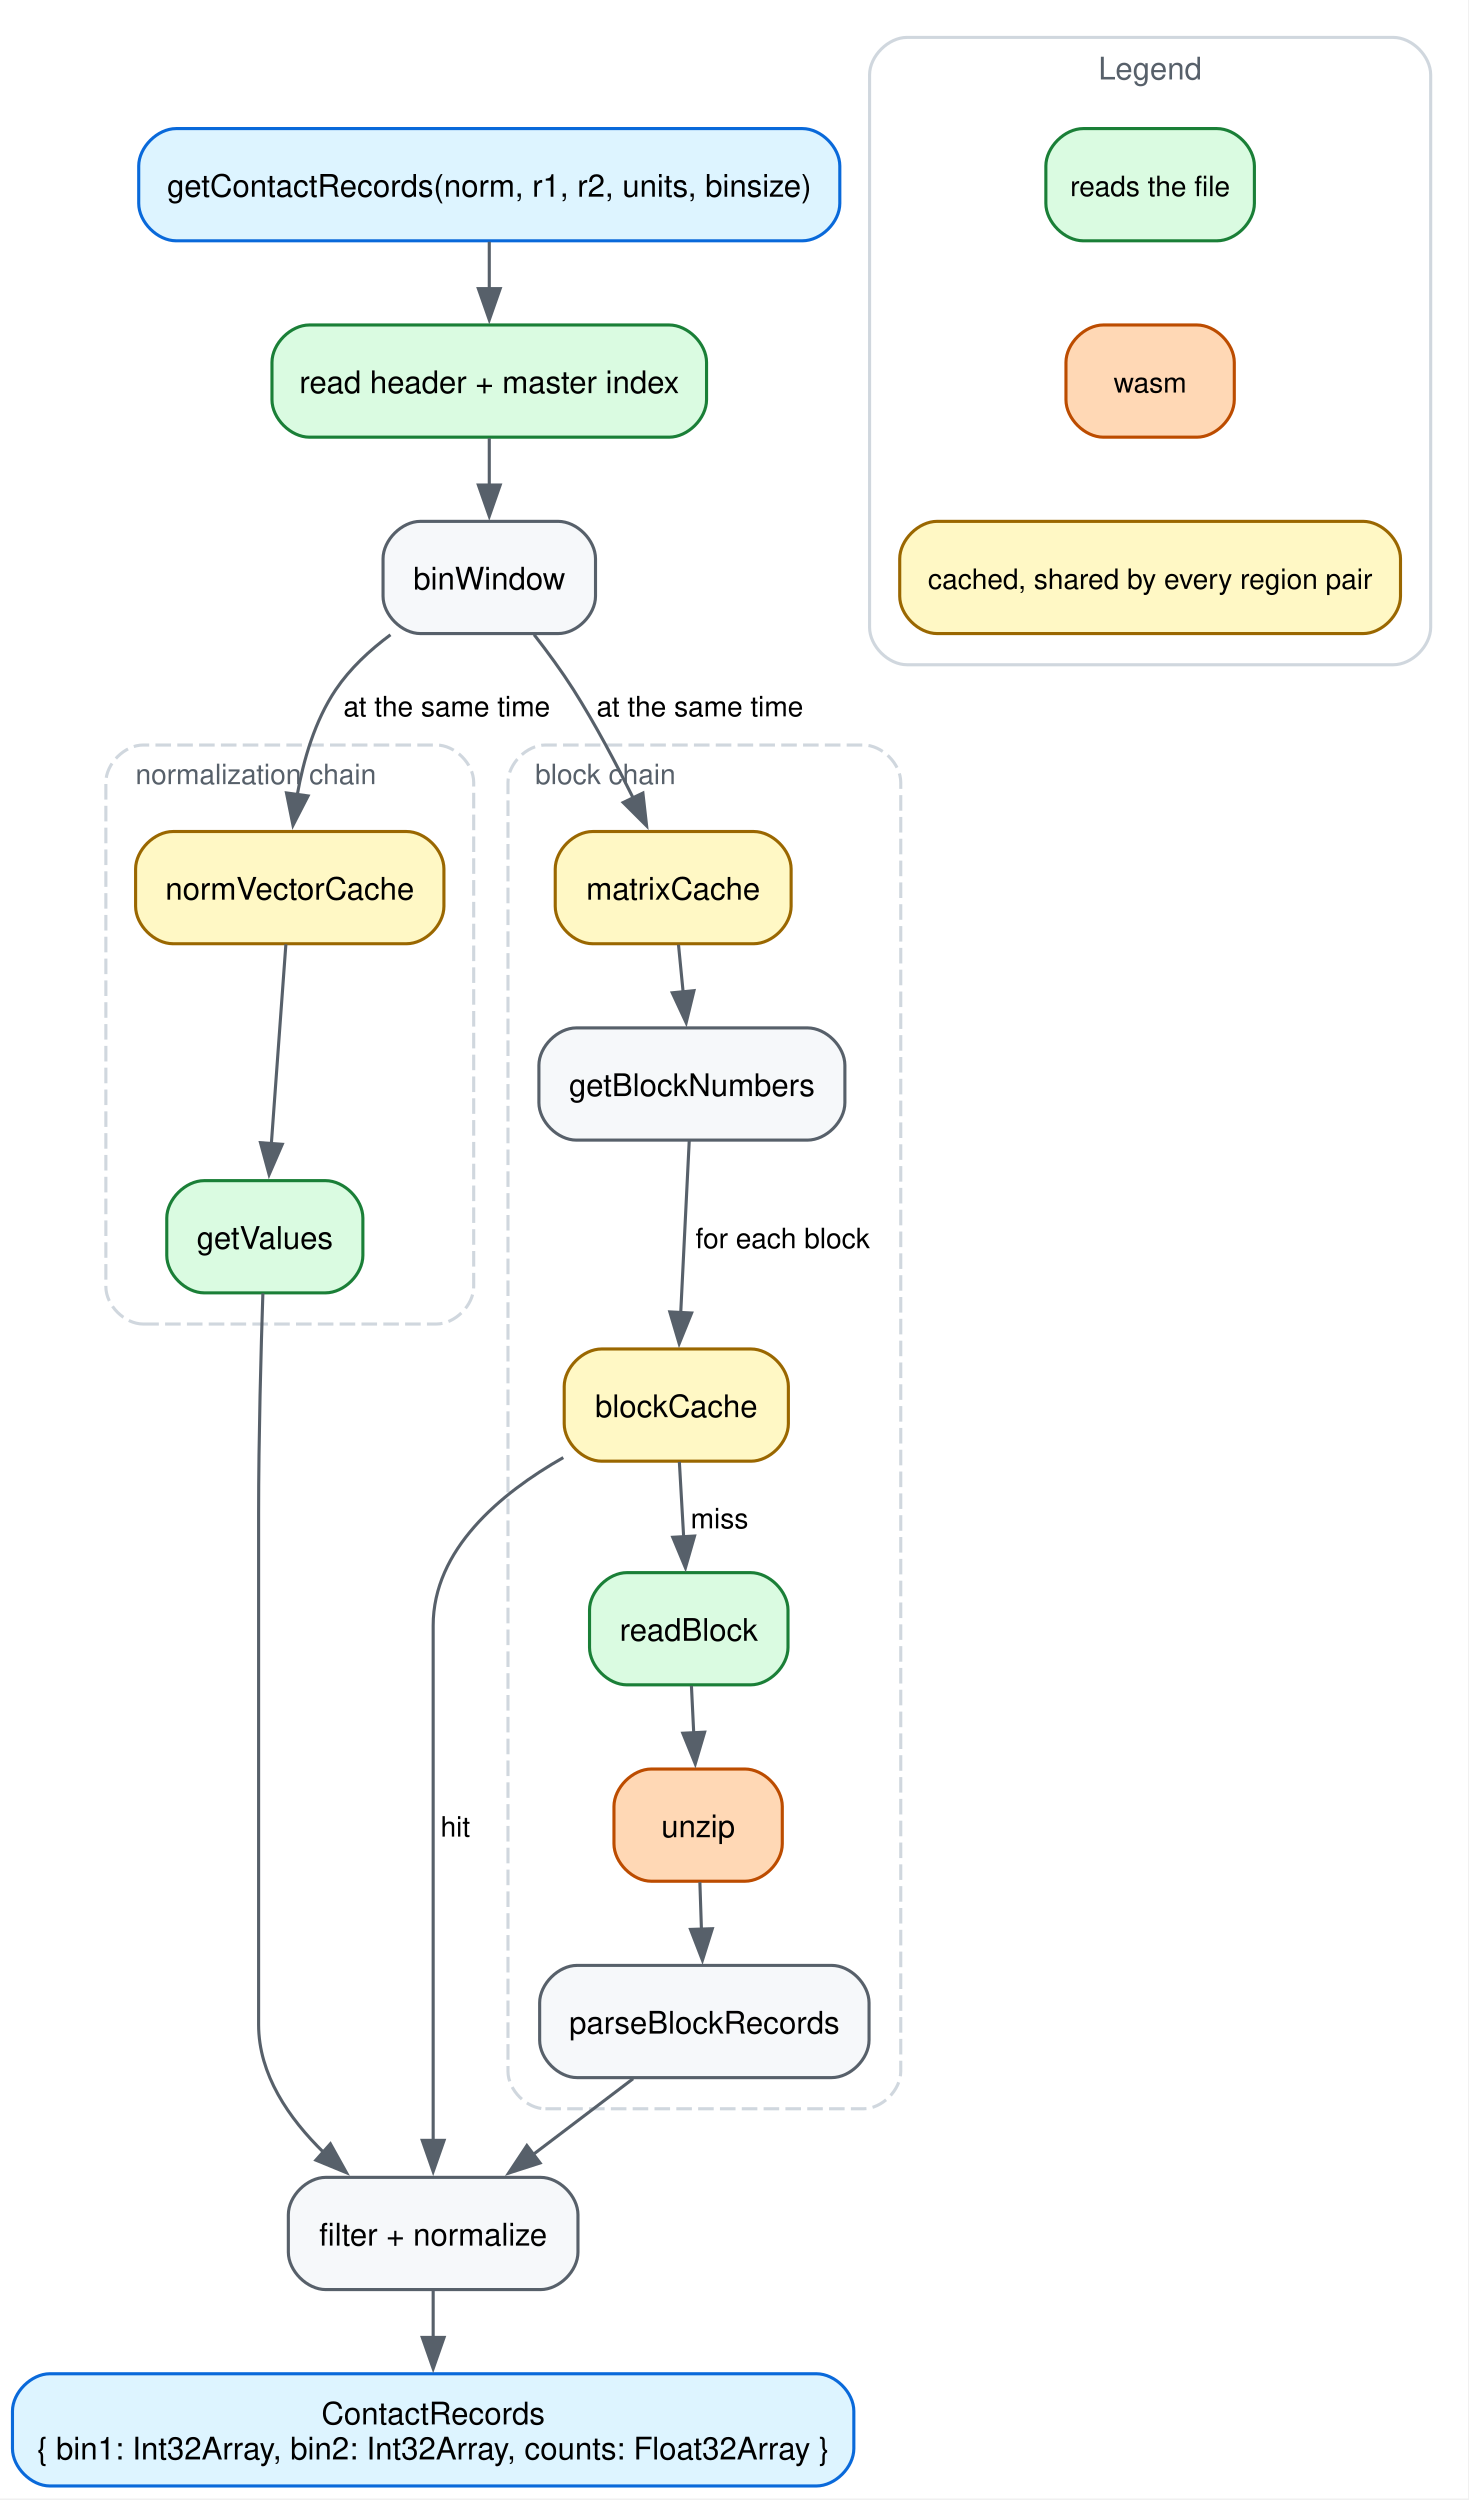
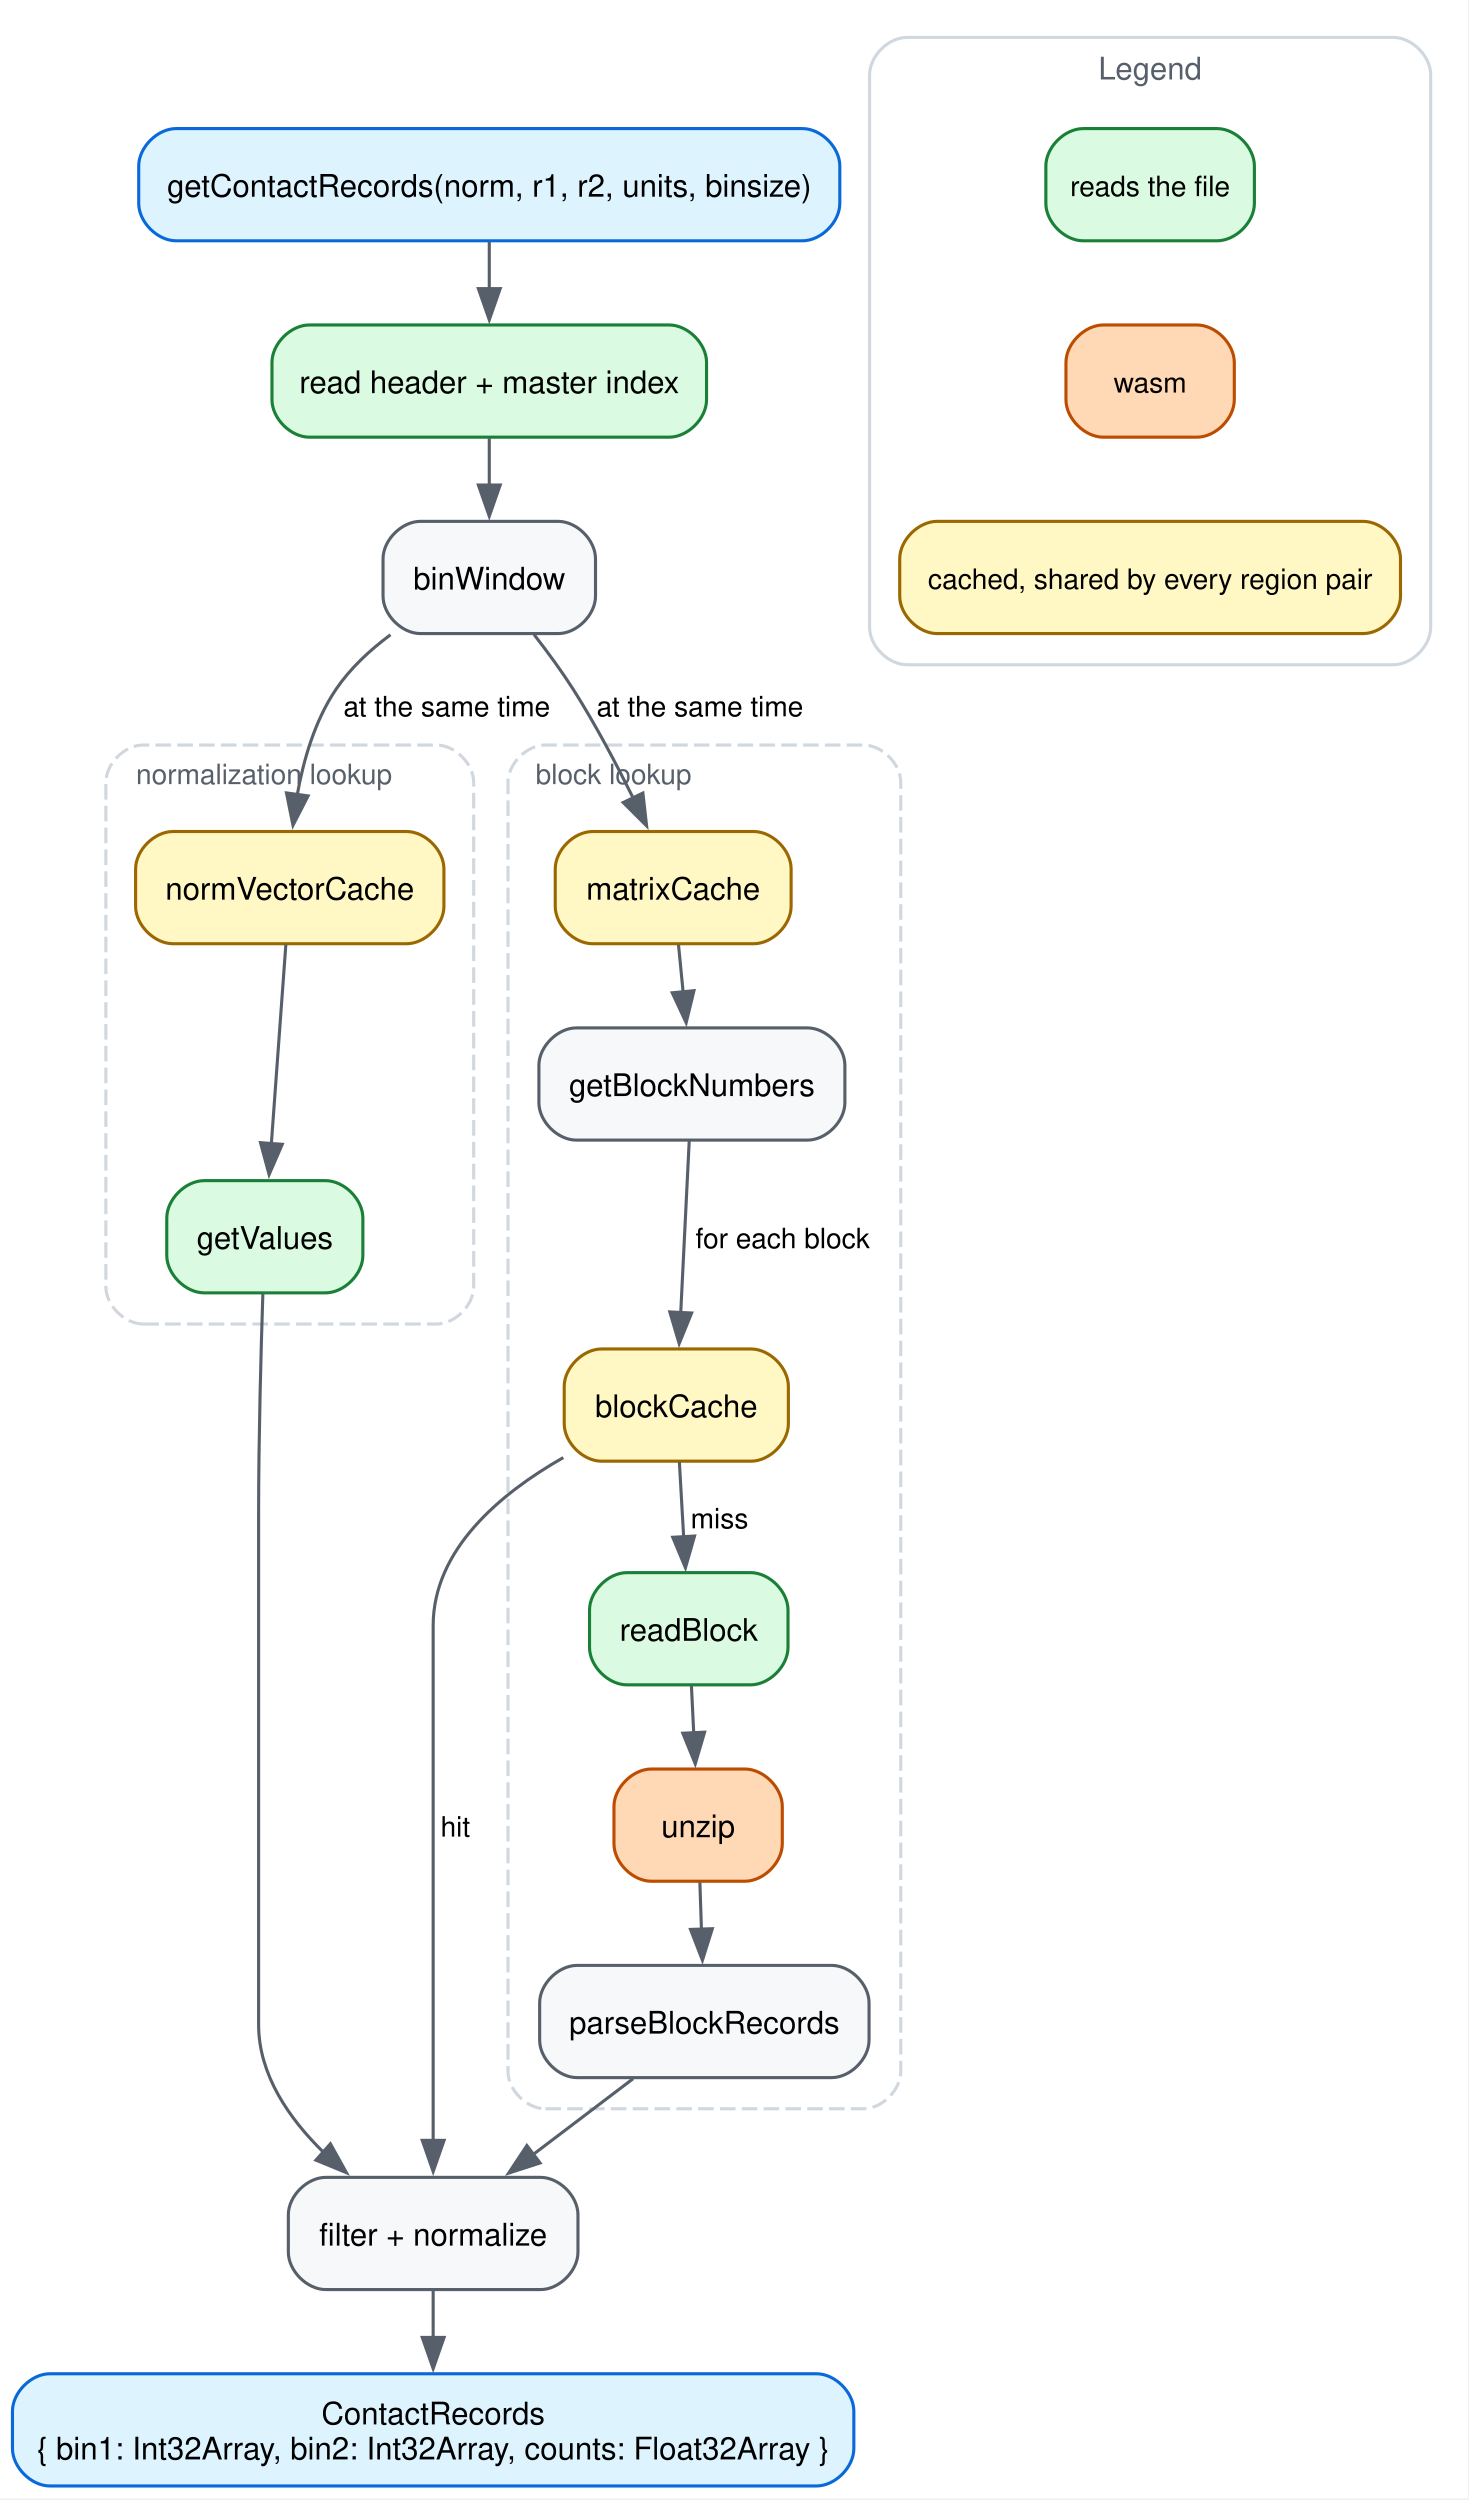
<svg xmlns="http://www.w3.org/2000/svg" width="471pt" height="802pt" viewBox="0.00 0.00 471.00 802.00">
  <g id="graph0" class="graph" transform="scale(1 1) rotate(0) translate(4 797.5)">
    <polygon fill="white" stroke="none" points="-4,4 -4,-797.5 466.96,-797.5 466.96,4 -4,4" />
    <g id="clust1" class="cluster">
      <path fill="white" stroke="#d0d7de" stroke-dasharray="5,2" d="M41.96,-372.75C41.96,-372.75 135.96,-372.75 135.96,-372.75 141.96,-372.75 147.96,-378.75 147.96,-384.75 147.96,-384.75 147.96,-546.5 147.96,-546.5 147.96,-552.5 141.96,-558.5 135.96,-558.5 135.96,-558.5 41.96,-558.5 41.96,-558.5 35.96,-558.5 29.96,-552.5 29.96,-546.5 29.96,-546.5 29.96,-384.75 29.96,-384.75 29.96,-378.75 35.96,-372.75 41.96,-372.75" />
-       <text xml:space="preserve" text-anchor="middle" x="78.08" y="-545.95" font-family="Helvetica,sans-Serif" font-size="9.00" fill="#57606a">normalization chain</text>
+       <text xml:space="preserve" text-anchor="middle" x="80.71" y="-545.95" font-family="Helvetica,sans-Serif" font-size="9.00" fill="#57606a">normalization lookup</text>
    </g>
    <g id="clust2" class="cluster">
      <path fill="white" stroke="#d0d7de" stroke-dasharray="5,2" d="M170.96,-121C170.96,-121 272.96,-121 272.96,-121 278.96,-121 284.96,-127 284.96,-133 284.96,-133 284.96,-546.5 284.96,-546.5 284.96,-552.5 278.96,-558.5 272.96,-558.5 272.96,-558.5 170.96,-558.5 170.96,-558.5 164.96,-558.5 158.96,-552.5 158.96,-546.5 158.96,-546.5 158.96,-133 158.96,-133 158.96,-127 164.96,-121 170.96,-121" />
-       <text xml:space="preserve" text-anchor="middle" x="190.21" y="-545.95" font-family="Helvetica,sans-Serif" font-size="9.00" fill="#57606a">block chain</text>
+       <text xml:space="preserve" text-anchor="middle" x="192.83" y="-545.95" font-family="Helvetica,sans-Serif" font-size="9.00" fill="#57606a">block lookup</text>
    </g>
    <g id="clust4" class="cluster">
      <path fill="white" stroke="#d0d7de" d="M286.96,-584.25C286.96,-584.25 442.96,-584.25 442.96,-584.25 448.96,-584.25 454.96,-590.25 454.96,-596.25 454.96,-596.25 454.96,-773.5 454.96,-773.5 454.96,-779.5 448.96,-785.5 442.96,-785.5 442.96,-785.5 286.96,-785.5 286.96,-785.5 280.96,-785.5 274.96,-779.5 274.96,-773.5 274.96,-773.5 274.96,-596.25 274.96,-596.25 274.96,-590.25 280.96,-584.25 286.96,-584.25" />
      <text xml:space="preserve" text-anchor="middle" x="364.96" y="-772" font-family="Helvetica,sans-Serif" font-size="10.00" fill="#57606a">Legend</text>
    </g>
    <g id="node1" class="node">
      <path fill="#ddf4ff" stroke="#0969da" d="M253.41,-756.25C253.41,-756.25 52.5,-756.25 52.5,-756.25 46.5,-756.25 40.5,-750.25 40.5,-744.25 40.5,-744.25 40.5,-732.25 40.5,-732.25 40.5,-726.25 46.5,-720.25 52.5,-720.25 52.5,-720.25 253.41,-720.25 253.41,-720.25 259.41,-720.25 265.41,-726.25 265.41,-732.25 265.41,-732.25 265.41,-744.25 265.41,-744.25 265.41,-750.25 259.41,-756.25 253.41,-756.25" />
      <text xml:space="preserve" text-anchor="middle" x="152.96" y="-734.38" font-family="Helvetica,sans-Serif" font-size="10.00">getContactRecords(norm, r1, r2, units, binsize)</text>
    </g>
    <g id="node2" class="node">
      <path fill="#dafbe1" stroke="#1a7f37" d="M210.66,-693.25C210.66,-693.25 95.25,-693.25 95.25,-693.25 89.25,-693.25 83.25,-687.25 83.25,-681.25 83.25,-681.25 83.25,-669.25 83.25,-669.25 83.25,-663.25 89.25,-657.25 95.25,-657.25 95.25,-657.25 210.66,-657.25 210.66,-657.25 216.66,-657.25 222.66,-663.25 222.66,-669.25 222.66,-669.25 222.66,-681.25 222.66,-681.25 222.66,-687.25 216.66,-693.25 210.66,-693.25" />
      <text xml:space="preserve" text-anchor="middle" x="152.96" y="-671.38" font-family="Helvetica,sans-Serif" font-size="10.00">read header + master index</text>
    </g>
    <g id="edge1" class="edge">
      <path fill="none" stroke="#57606a" d="M152.96,-719.93C152.96,-715.13 152.96,-709.78 152.96,-704.52" />
      <polygon fill="#57606a" stroke="#57606a" points="156.46,-704.91 152.96,-694.91 149.46,-704.91 156.46,-704.91" />
    </g>
    <g id="node3" class="node">
      <path fill="#f6f8fa" stroke="#57606a" d="M175.04,-630.25C175.04,-630.25 130.88,-630.25 130.88,-630.25 124.88,-630.25 118.88,-624.25 118.88,-618.25 118.88,-618.25 118.88,-606.25 118.88,-606.25 118.88,-600.25 124.88,-594.25 130.88,-594.25 130.88,-594.25 175.04,-594.25 175.04,-594.25 181.04,-594.25 187.04,-600.25 187.04,-606.25 187.04,-606.25 187.04,-618.25 187.04,-618.25 187.04,-624.25 181.04,-630.25 175.04,-630.25" />
      <text xml:space="preserve" text-anchor="middle" x="152.96" y="-608.38" font-family="Helvetica,sans-Serif" font-size="10.00">binWindow</text>
    </g>
    <g id="edge2" class="edge">
      <path fill="none" stroke="#57606a" d="M152.96,-656.93C152.96,-652.13 152.96,-646.78 152.96,-641.52" />
      <polygon fill="#57606a" stroke="#57606a" points="156.46,-641.91 152.96,-631.91 149.46,-641.91 156.46,-641.91" />
    </g>
    <g id="node4" class="node">
      <path fill="#fff8c5" stroke="#9a6700" d="M126.41,-530.75C126.41,-530.75 51.5,-530.75 51.5,-530.75 45.5,-530.75 39.5,-524.75 39.5,-518.75 39.5,-518.75 39.5,-506.75 39.5,-506.75 39.5,-500.75 45.5,-494.75 51.5,-494.75 51.5,-494.75 126.41,-494.75 126.41,-494.75 132.41,-494.75 138.41,-500.75 138.41,-506.75 138.41,-506.75 138.41,-518.75 138.41,-518.75 138.41,-524.75 132.41,-530.75 126.41,-530.75" />
      <text xml:space="preserve" text-anchor="middle" x="88.96" y="-508.88" font-family="Helvetica,sans-Serif" font-size="10.00">normVectorCache</text>
    </g>
    <g id="edge3" class="edge">
      <path fill="none" stroke="#57606a" d="M121.26,-593.86C114.63,-588.94 108.27,-583.04 103.71,-576.25 97.01,-566.3 93.33,-553.67 91.33,-542.37" />
      <polygon fill="#57606a" stroke="#57606a" points="94.83,-542.17 89.99,-532.75 87.9,-543.13 94.83,-542.17" />
      <text xml:space="preserve" text-anchor="middle" x="139.33" y="-567.7" font-family="Helvetica,sans-Serif" font-size="9.00"> at the same time </text>
    </g>
    <g id="node6" class="node">
      <path fill="#fff8c5" stroke="#9a6700" d="M237.79,-530.75C237.79,-530.75 186.12,-530.75 186.12,-530.75 180.12,-530.75 174.12,-524.75 174.12,-518.75 174.12,-518.75 174.12,-506.75 174.12,-506.75 174.12,-500.75 180.12,-494.75 186.12,-494.75 186.12,-494.75 237.79,-494.75 237.79,-494.75 243.79,-494.75 249.79,-500.75 249.79,-506.75 249.79,-506.75 249.79,-518.75 249.79,-518.75 249.79,-524.75 243.79,-530.75 237.79,-530.75" />
      <text xml:space="preserve" text-anchor="middle" x="211.96" y="-508.88" font-family="Helvetica,sans-Serif" font-size="10.00">matrixCache</text>
    </g>
    <g id="edge4" class="edge">
      <path fill="none" stroke="#57606a" d="M167.34,-593.9C171.62,-588.41 176.17,-582.21 179.96,-576.25 186.98,-565.17 193.75,-552.36 199.25,-541.24" />
      <polygon fill="#57606a" stroke="#57606a" points="202.24,-543.09 203.43,-532.56 195.93,-540.05 202.24,-543.09" />
      <text xml:space="preserve" text-anchor="middle" x="220.54" y="-567.7" font-family="Helvetica,sans-Serif" font-size="9.00"> at the same time </text>
    </g>
    <g id="node5" class="node">
      <path fill="#dafbe1" stroke="#1a7f37" d="M100.41,-418.75C100.41,-418.75 61.5,-418.75 61.5,-418.75 55.5,-418.75 49.5,-412.75 49.5,-406.75 49.5,-406.75 49.5,-394.75 49.5,-394.75 49.5,-388.75 55.5,-382.75 61.5,-382.75 61.5,-382.75 100.41,-382.75 100.41,-382.75 106.41,-382.75 112.41,-388.75 112.41,-394.75 112.41,-394.75 112.41,-406.75 112.41,-406.75 112.41,-412.75 106.41,-418.75 100.41,-418.75" />
      <text xml:space="preserve" text-anchor="middle" x="80.96" y="-396.88" font-family="Helvetica,sans-Serif" font-size="10.00">getValues</text>
    </g>
    <g id="edge5" class="edge">
      <path fill="none" stroke="#57606a" d="M87.71,-494.56C86.46,-477.47 84.53,-450.93 83.05,-430.6" />
      <polygon fill="#57606a" stroke="#57606a" points="86.55,-430.41 82.33,-420.69 79.57,-430.92 86.55,-430.41" />
    </g>
    <g id="node12" class="node">
      <path fill="#f6f8fa" stroke="#57606a" d="M169.41,-99C169.41,-99 100.5,-99 100.5,-99 94.5,-99 88.5,-93 88.5,-87 88.5,-87 88.5,-75 88.5,-75 88.5,-69 94.5,-63 100.5,-63 100.5,-63 169.41,-63 169.41,-63 175.41,-63 181.41,-69 181.41,-75 181.41,-75 181.41,-87 181.41,-87 181.41,-93 175.41,-99 169.41,-99" />
      <text xml:space="preserve" text-anchor="middle" x="134.96" y="-77.12" font-family="Helvetica,sans-Serif" font-size="10.00">filter + normalize</text>
    </g>
    <g id="edge6" class="edge">
      <path fill="none" stroke="#57606a" d="M80.33,-382.58C79.75,-364.87 78.96,-336.44 78.96,-311.88 78.96,-311.88 78.96,-311.88 78.96,-148 78.96,-132.04 88.6,-117.96 99.88,-106.95" />
      <polygon fill="#57606a" stroke="#57606a" points="101.99,-109.76 107.14,-100.5 97.34,-104.53 101.99,-109.76" />
    </g>
    <g id="node7" class="node">
      <path fill="#f6f8fa" stroke="#57606a" d="M255.04,-467.75C255.04,-467.75 180.88,-467.75 180.88,-467.75 174.88,-467.75 168.88,-461.75 168.88,-455.75 168.88,-455.75 168.88,-443.75 168.88,-443.75 168.88,-437.75 174.88,-431.75 180.88,-431.75 180.88,-431.75 255.04,-431.75 255.04,-431.75 261.04,-431.75 267.04,-437.75 267.04,-443.75 267.04,-443.75 267.04,-455.75 267.04,-455.75 267.04,-461.75 261.04,-467.75 255.04,-467.75" />
      <text xml:space="preserve" text-anchor="middle" x="217.96" y="-445.88" font-family="Helvetica,sans-Serif" font-size="10.00">getBlockNumbers</text>
    </g>
    <g id="edge7" class="edge">
      <path fill="none" stroke="#57606a" d="M213.66,-494.43C214.13,-489.63 214.66,-484.28 215.17,-479.02" />
      <polygon fill="#57606a" stroke="#57606a" points="218.62,-479.7 216.12,-469.41 211.66,-479.01 218.62,-479.7" />
    </g>
    <g id="node8" class="node">
      <path fill="#fff8c5" stroke="#9a6700" d="M236.91,-364.75C236.91,-364.75 189,-364.75 189,-364.75 183,-364.75 177,-358.75 177,-352.75 177,-352.75 177,-340.75 177,-340.75 177,-334.75 183,-328.75 189,-328.75 189,-328.75 236.91,-328.75 236.91,-328.75 242.91,-328.75 248.91,-334.75 248.91,-340.75 248.91,-340.75 248.91,-352.75 248.91,-352.75 248.91,-358.75 242.91,-364.75 236.91,-364.75" />
      <text xml:space="preserve" text-anchor="middle" x="212.96" y="-342.88" font-family="Helvetica,sans-Serif" font-size="10.00">blockCache</text>
    </g>
    <g id="edge8" class="edge">
      <path fill="none" stroke="#57606a" d="M217.11,-431.62C216.36,-416.53 215.26,-394.24 214.38,-376.44" />
      <polygon fill="#57606a" stroke="#57606a" points="217.87,-376.29 213.88,-366.48 210.88,-376.64 217.87,-376.29" />
      <text xml:space="preserve" text-anchor="middle" x="247.09" y="-397.07" font-family="Helvetica,sans-Serif" font-size="9.00"> for each block </text>
    </g>
    <g id="node9" class="node">
      <path fill="#dafbe1" stroke="#1a7f37" d="M236.79,-293C236.79,-293 197.12,-293 197.12,-293 191.12,-293 185.12,-287 185.12,-281 185.12,-281 185.12,-269 185.12,-269 185.12,-263 191.12,-257 197.12,-257 197.12,-257 236.79,-257 236.79,-257 242.79,-257 248.79,-263 248.79,-269 248.79,-269 248.79,-281 248.79,-281 248.79,-287 242.79,-293 236.79,-293" />
      <text xml:space="preserve" text-anchor="middle" x="216.96" y="-271.12" font-family="Helvetica,sans-Serif" font-size="10.00">readBlock</text>
    </g>
    <g id="edge9" class="edge">
      <path fill="none" stroke="#57606a" d="M213.94,-328.51C214.36,-321.24 214.86,-312.6 215.32,-304.43" />
      <polygon fill="#57606a" stroke="#57606a" points="218.81,-304.74 215.89,-294.55 211.82,-304.34 218.81,-304.74" />
      <text xml:space="preserve" text-anchor="middle" x="226.82" y="-307.2" font-family="Helvetica,sans-Serif" font-size="9.00"> miss </text>
    </g>
    <g id="edge10" class="edge">
      <path fill="none" stroke="#57606a" d="M176.7,-329.91C156.33,-318.31 134.96,-300.34 134.96,-276 134.96,-276 134.96,-276 134.96,-148 134.96,-135.75 134.96,-122.23 134.96,-110.63" />
      <polygon fill="#57606a" stroke="#57606a" points="138.46,-110.88 134.96,-100.88 131.46,-110.88 138.46,-110.88" />
      <text xml:space="preserve" text-anchor="middle" x="142.08" y="-208.32" font-family="Helvetica,sans-Serif" font-size="9.00"> hit </text>
    </g>
    <g id="node10" class="node">
      <path fill="#ffd8b5" stroke="#bc4c00" d="M234.96,-230C234.96,-230 204.96,-230 204.96,-230 198.96,-230 192.96,-224 192.96,-218 192.96,-218 192.96,-206 192.96,-206 192.96,-200 198.96,-194 204.96,-194 204.96,-194 234.96,-194 234.96,-194 240.96,-194 246.96,-200 246.96,-206 246.96,-206 246.96,-218 246.96,-218 246.96,-224 240.96,-230 234.96,-230" />
      <text xml:space="preserve" text-anchor="middle" x="219.96" y="-208.12" font-family="Helvetica,sans-Serif" font-size="10.00">unzip</text>
    </g>
    <g id="edge11" class="edge">
      <path fill="none" stroke="#57606a" d="M217.81,-256.68C218.04,-251.88 218.31,-246.53 218.56,-241.27" />
      <polygon fill="#57606a" stroke="#57606a" points="222.04,-241.82 219.04,-231.66 215.05,-241.48 222.04,-241.82" />
    </g>
    <g id="node11" class="node">
      <path fill="#f6f8fa" stroke="#57606a" d="M262.79,-167C262.79,-167 181.12,-167 181.12,-167 175.12,-167 169.12,-161 169.12,-155 169.12,-155 169.12,-143 169.12,-143 169.12,-137 175.12,-131 181.12,-131 181.12,-131 262.79,-131 262.79,-131 268.79,-131 274.79,-137 274.79,-143 274.79,-143 274.79,-155 274.79,-155 274.79,-161 268.79,-167 262.79,-167" />
      <text xml:space="preserve" text-anchor="middle" x="221.96" y="-145.12" font-family="Helvetica,sans-Serif" font-size="10.00">parseBlockRecords</text>
    </g>
    <g id="edge12" class="edge">
      <path fill="none" stroke="#57606a" d="M220.52,-193.68C220.68,-188.88 220.86,-183.53 221.03,-178.27" />
      <polygon fill="#57606a" stroke="#57606a" points="224.51,-178.77 221.34,-168.66 217.52,-178.54 224.51,-178.77" />
    </g>
    <g id="edge13" class="edge">
      <path fill="none" stroke="#57606a" d="M199.1,-130.66C189.28,-123.22 177.65,-114.39 167,-106.31" />
      <polygon fill="#57606a" stroke="#57606a" points="169.25,-103.62 159.17,-100.37 165.02,-109.2 169.25,-103.62" />
    </g>
    <g id="node13" class="node">
      <path fill="#ddf4ff" stroke="#0969da" d="M257.91,-36C257.91,-36 12,-36 12,-36 6,-36 0,-30 0,-24 0,-24 0,-12 0,-12 0,-6 6,0 12,0 12,0 257.91,0 257.91,0 263.91,0 269.91,-6 269.91,-12 269.91,-12 269.91,-24 269.91,-24 269.91,-30 263.91,-36 257.91,-36" />
      <text xml:space="preserve" text-anchor="middle" x="134.96" y="-19.75" font-family="Helvetica,sans-Serif" font-size="10.00">ContactRecords</text>
      <text xml:space="preserve" text-anchor="middle" x="134.96" y="-8.5" font-family="Helvetica,sans-Serif" font-size="10.00">{ bin1: Int32Array, bin2: Int32Array, counts: Float32Array }</text>
    </g>
    <g id="edge14" class="edge">
      <path fill="none" stroke="#57606a" d="M134.96,-62.68C134.96,-57.88 134.96,-52.53 134.96,-47.27" />
      <polygon fill="#57606a" stroke="#57606a" points="138.46,-47.66 134.96,-37.66 131.46,-47.66 138.46,-47.66" />
    </g>
    <g id="node14" class="node">
      <path fill="#dafbe1" stroke="#1a7f37" d="M386.41,-756.25C386.41,-756.25 343.51,-756.25 343.51,-756.25 337.51,-756.25 331.51,-750.25 331.51,-744.25 331.51,-744.25 331.51,-732.25 331.51,-732.25 331.51,-726.25 337.51,-720.25 343.51,-720.25 343.51,-720.25 386.41,-720.25 386.41,-720.25 392.41,-720.25 398.41,-726.25 398.41,-732.25 398.41,-732.25 398.41,-744.25 398.41,-744.25 398.41,-750.25 392.41,-756.25 386.41,-756.25" />
      <text xml:space="preserve" text-anchor="middle" x="364.96" y="-734.58" font-family="Helvetica,sans-Serif" font-size="9.00">reads the file</text>
    </g>
    <g id="node15" class="node">
      <path fill="#ffd8b5" stroke="#bc4c00" d="M379.96,-693.25C379.96,-693.25 349.96,-693.25 349.96,-693.25 343.96,-693.25 337.96,-687.25 337.96,-681.25 337.96,-681.25 337.96,-669.25 337.96,-669.25 337.96,-663.25 343.96,-657.25 349.96,-657.25 349.96,-657.25 379.96,-657.25 379.96,-657.25 385.96,-657.25 391.96,-663.25 391.96,-669.25 391.96,-669.25 391.96,-681.25 391.96,-681.25 391.96,-687.25 385.96,-693.25 379.96,-693.25" />
      <text xml:space="preserve" text-anchor="middle" x="364.96" y="-671.58" font-family="Helvetica,sans-Serif" font-size="9.00">wasm</text>
    </g>
    <g id="node16" class="node">
      <path fill="#fff8c5" stroke="#9a6700" d="M433.28,-630.25C433.28,-630.25 296.63,-630.25 296.63,-630.25 290.63,-630.25 284.63,-624.25 284.63,-618.25 284.63,-618.25 284.63,-606.25 284.63,-606.25 284.63,-600.25 290.63,-594.25 296.63,-594.25 296.63,-594.25 433.28,-594.25 433.28,-594.25 439.28,-594.25 445.28,-600.25 445.28,-606.25 445.28,-606.25 445.28,-618.25 445.28,-618.25 445.28,-624.25 439.28,-630.25 433.28,-630.25" />
      <text xml:space="preserve" text-anchor="middle" x="364.96" y="-608.58" font-family="Helvetica,sans-Serif" font-size="9.00">cached, shared by every region pair</text>
    </g>
  </g>
</svg>
